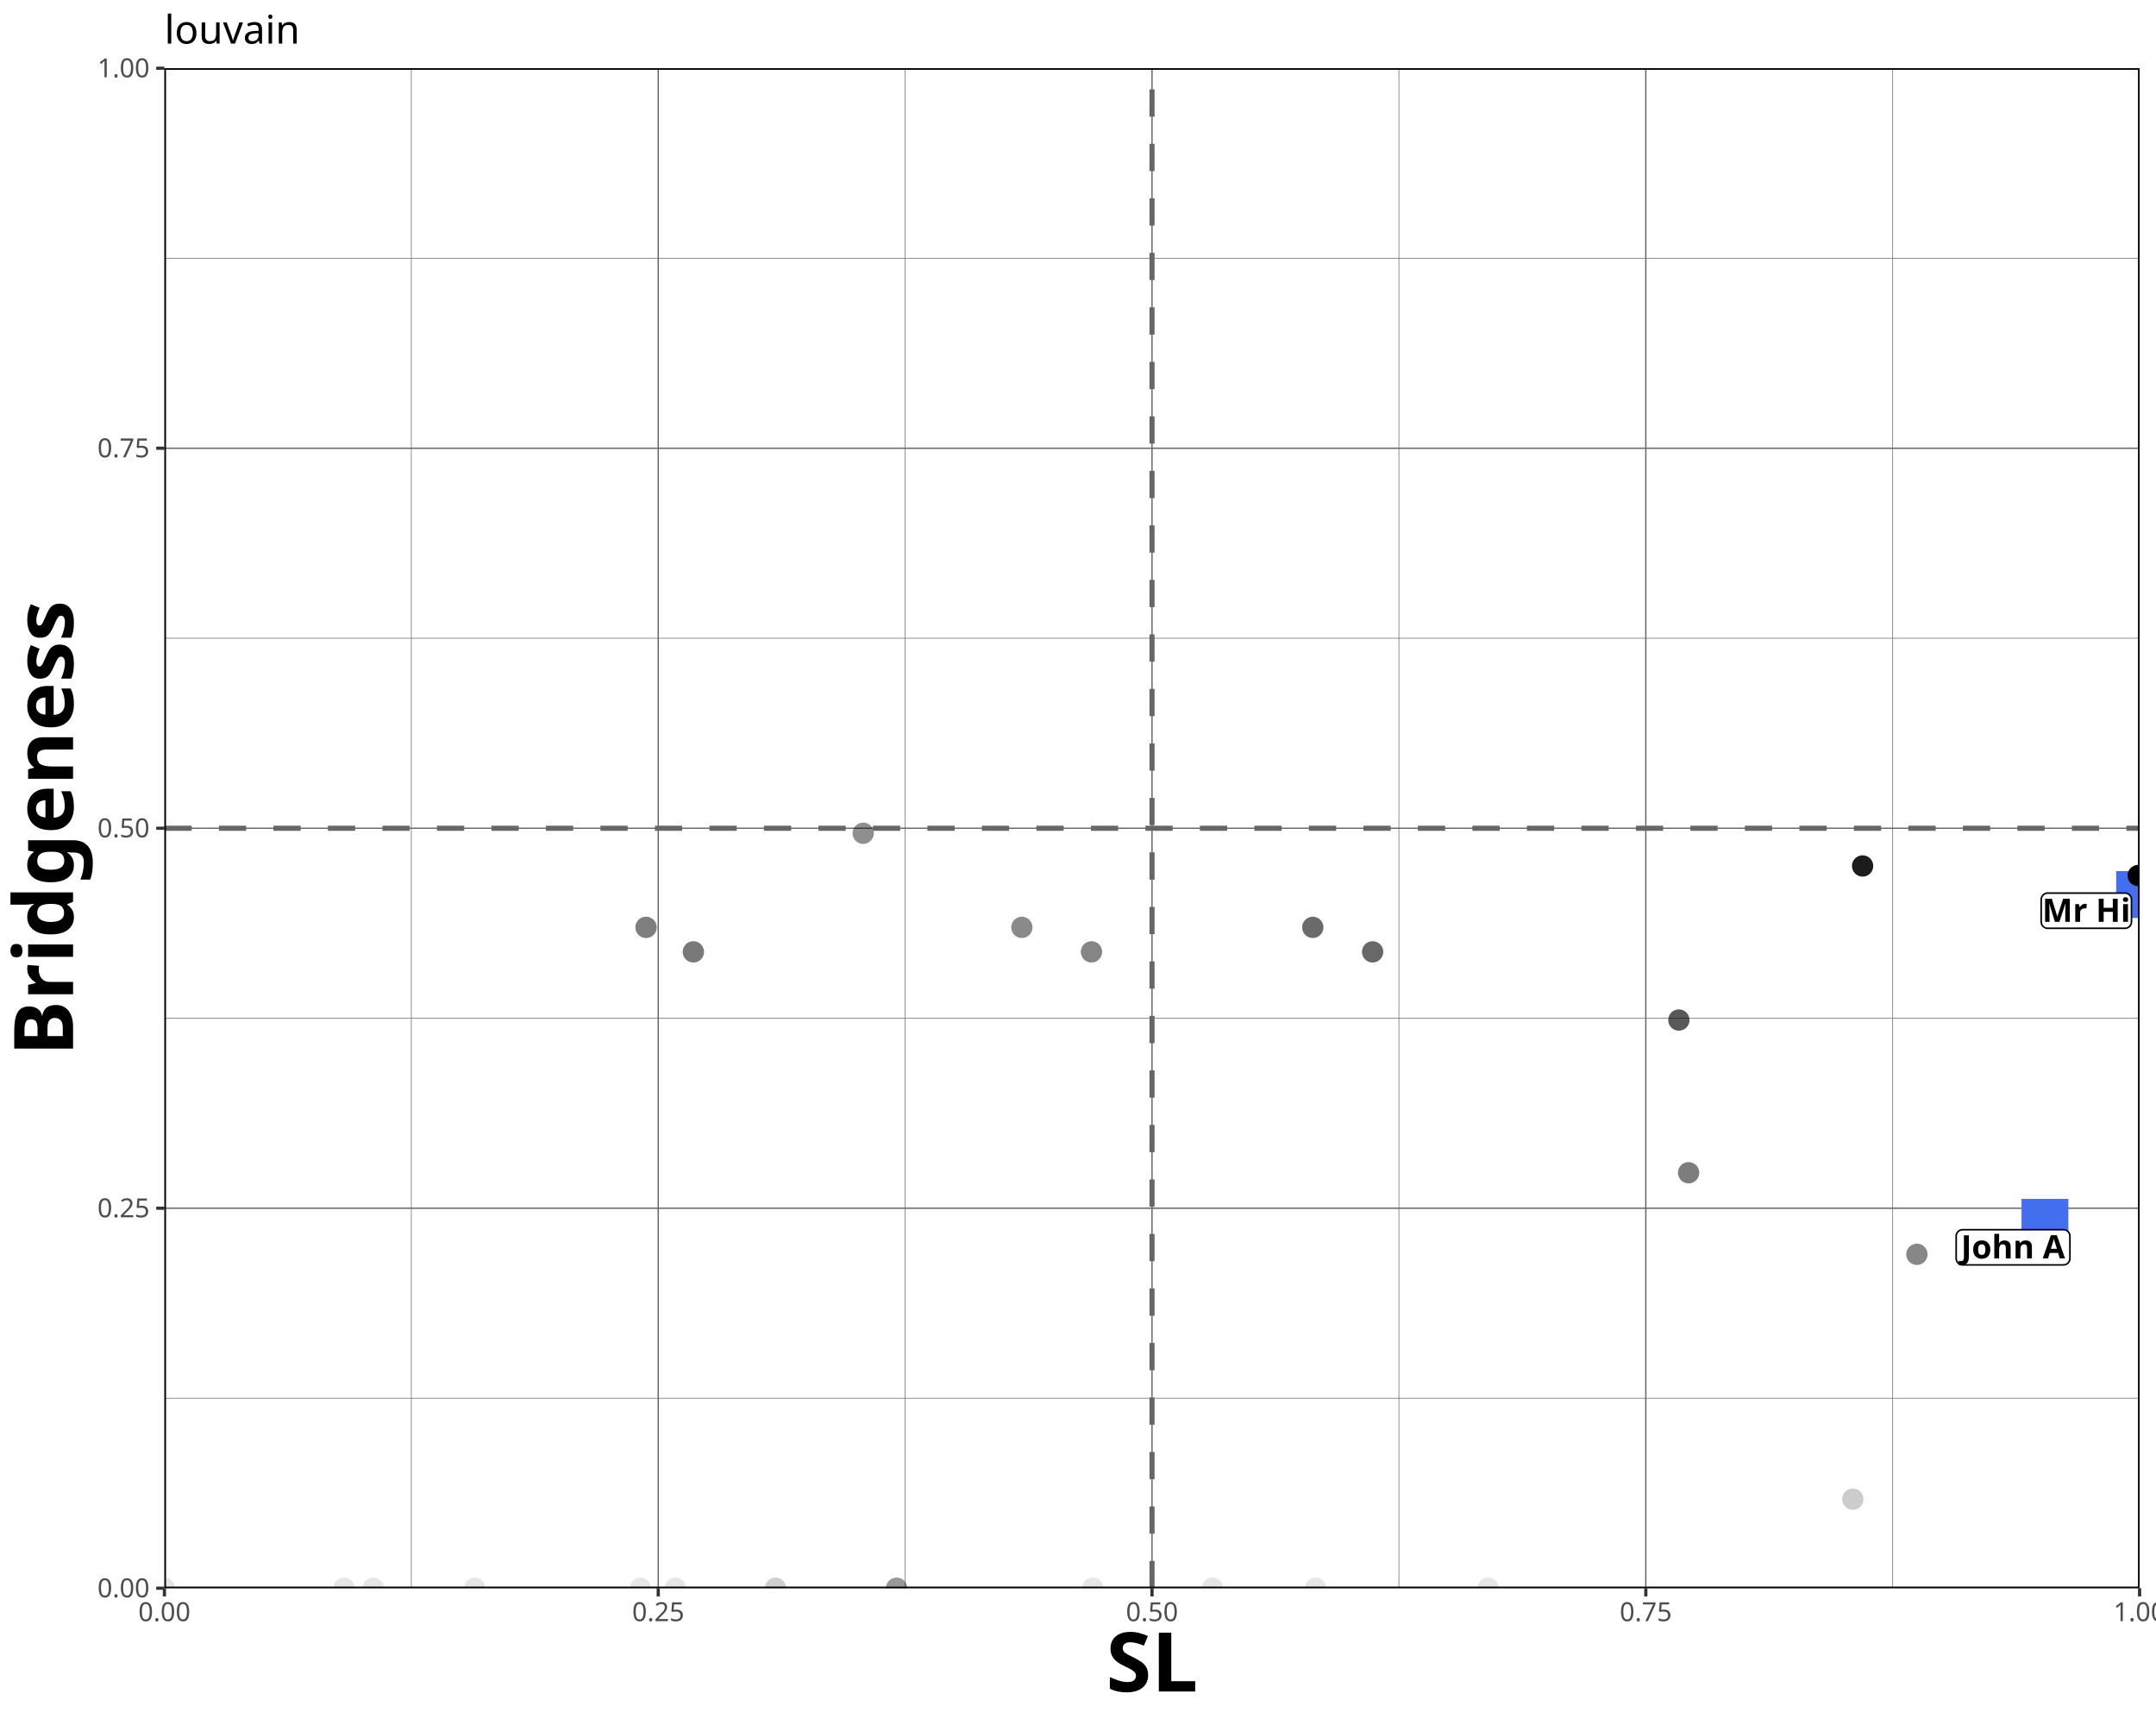
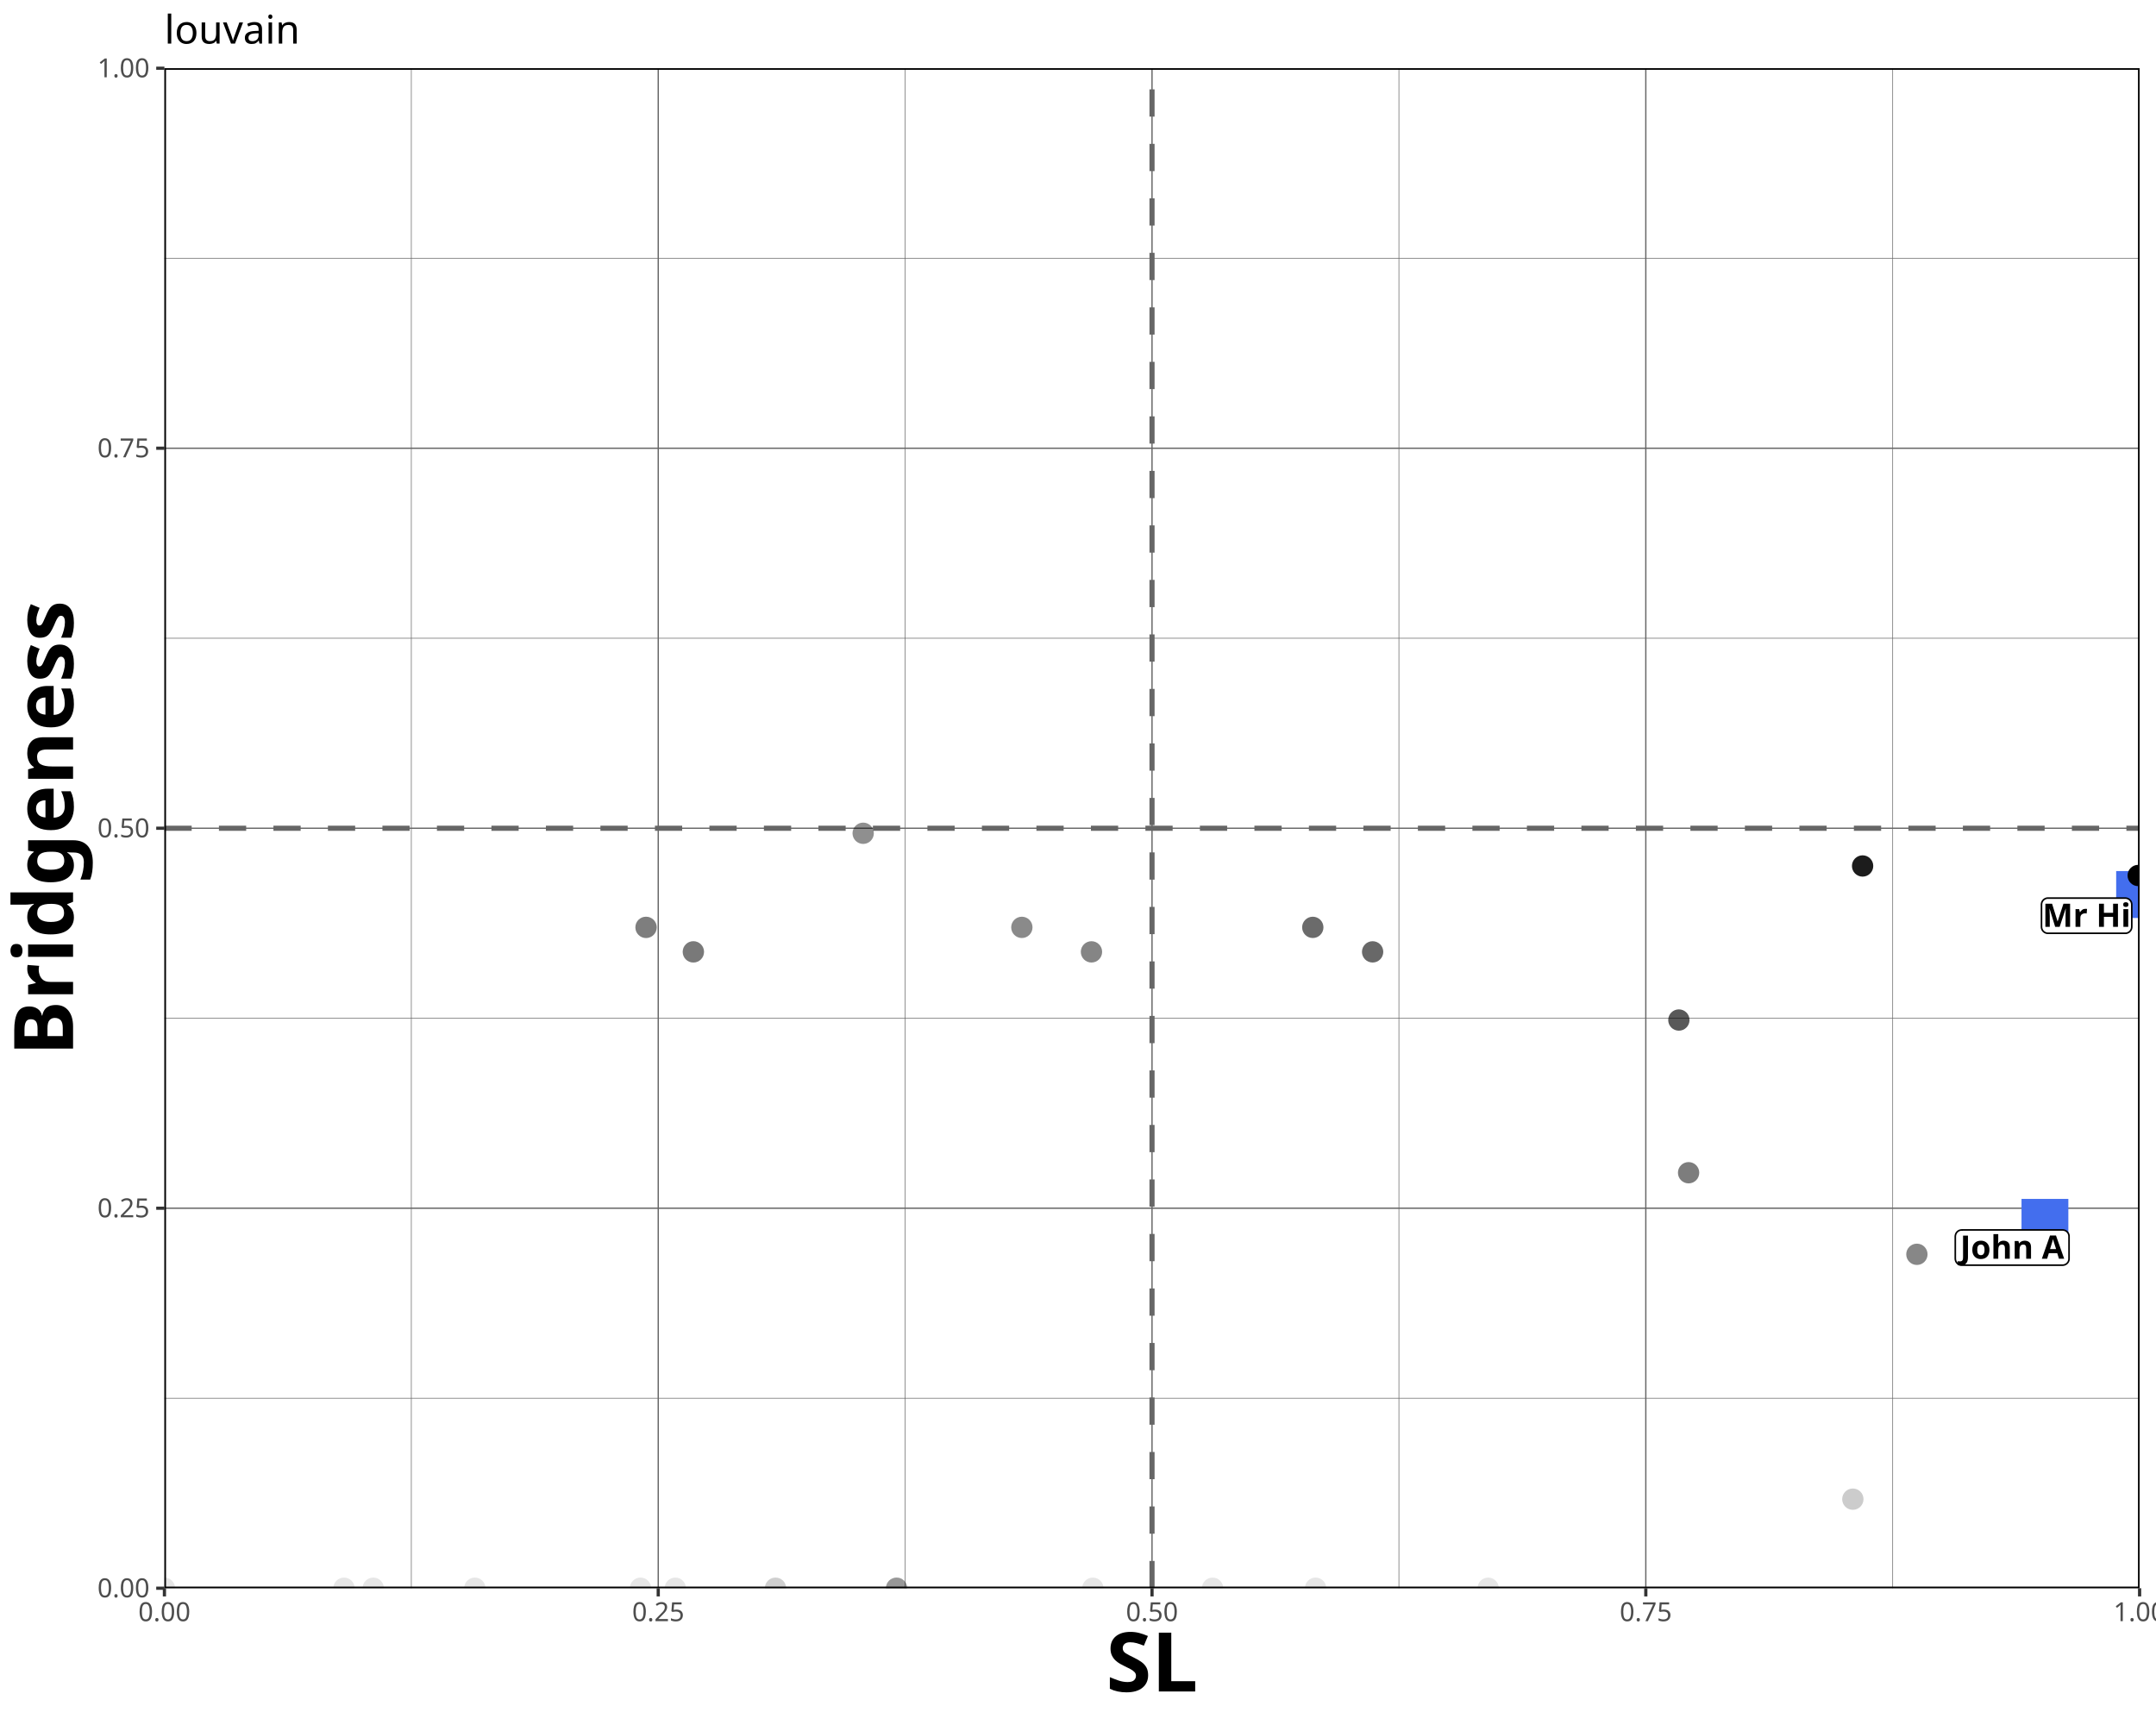
<svg xmlns="http://www.w3.org/2000/svg" class="svglite" data-engine-version="2.0" width="720.00pt" height="576.00pt" viewBox="0 0 720.00 576.00">
  <defs>
    <style type="text/css">
    .svglite line, .svglite polyline, .svglite polygon, .svglite path, .svglite rect, .svglite circle {
      fill: none;
      stroke: #000000;
      stroke-linecap: round;
      stroke-linejoin: round;
      stroke-miterlimit: 10.00;
    }
  </style>
  </defs>
  <rect width="100%" height="100%" style="stroke: none; fill: #FFFFFF;" />
  <defs>
    <clipPath id="cpMC4wMHw3MjAuMDB8MC4wMHw1NzYuMDA=">
      <rect x="0.00" y="0.00" width="720.00" height="576.00" />
    </clipPath>
  </defs>
  <g clip-path="url(#cpMC4wMHw3MjAuMDB8MC4wMHw1NzYuMDA=)">
    <rect x="0.00" y="0.00" width="720.00" height="576.00" style="stroke-width: 1.07; stroke: #FFFFFF; fill: #FFFFFF;" />
  </g>
  <defs>
    <clipPath id="cpNTQuOTF8NzE0LjUyfDIyLjc4fDUzMC4zMw==">
      <rect x="54.91" y="22.78" width="659.61" height="507.55" />
    </clipPath>
  </defs>
  <g clip-path="url(#cpNTQuOTF8NzE0LjUyfDIyLjc4fDUzMC4zMw==)">
    <rect x="54.91" y="22.78" width="659.61" height="507.55" style="stroke-width: 1.07; stroke: none; fill: #FFFFFF;" />
    <polyline points="54.91,466.89 714.52,466.89 " style="stroke-width: 0.21; stroke: #666666; stroke-linecap: butt;" />
    <polyline points="54.91,340.00 714.52,340.00 " style="stroke-width: 0.21; stroke: #666666; stroke-linecap: butt;" />
    <polyline points="54.91,213.11 714.52,213.11 " style="stroke-width: 0.21; stroke: #666666; stroke-linecap: butt;" />
    <polyline points="54.91,86.23 714.52,86.23 " style="stroke-width: 0.21; stroke: #666666; stroke-linecap: butt;" />
    <polyline points="137.36,530.33 137.36,22.78 " style="stroke-width: 0.21; stroke: #666666; stroke-linecap: butt;" />
    <polyline points="302.27,530.33 302.27,22.78 " style="stroke-width: 0.21; stroke: #666666; stroke-linecap: butt;" />
    <polyline points="467.17,530.33 467.17,22.78 " style="stroke-width: 0.21; stroke: #666666; stroke-linecap: butt;" />
    <polyline points="632.07,530.33 632.07,22.78 " style="stroke-width: 0.21; stroke: #666666; stroke-linecap: butt;" />
    <polyline points="54.91,530.33 714.52,530.33 " style="stroke-width: 0.43; stroke: #666666; stroke-linecap: butt;" />
    <polyline points="54.91,403.44 714.52,403.44 " style="stroke-width: 0.43; stroke: #666666; stroke-linecap: butt;" />
    <polyline points="54.91,276.56 714.52,276.56 " style="stroke-width: 0.43; stroke: #666666; stroke-linecap: butt;" />
    <polyline points="54.91,149.67 714.52,149.67 " style="stroke-width: 0.43; stroke: #666666; stroke-linecap: butt;" />
    <polyline points="54.91,22.78 714.52,22.78 " style="stroke-width: 0.43; stroke: #666666; stroke-linecap: butt;" />
    <polyline points="54.91,530.33 54.91,22.78 " style="stroke-width: 0.43; stroke: #666666; stroke-linecap: butt;" />
    <polyline points="219.82,530.33 219.82,22.78 " style="stroke-width: 0.43; stroke: #666666; stroke-linecap: butt;" />
    <polyline points="384.72,530.33 384.72,22.78 " style="stroke-width: 0.43; stroke: #666666; stroke-linecap: butt;" />
    <polyline points="549.62,530.33 549.62,22.78 " style="stroke-width: 0.43; stroke: #666666; stroke-linecap: butt;" />
    <polyline points="714.52,530.33 714.52,22.78 " style="stroke-width: 0.43; stroke: #666666; stroke-linecap: butt;" />
    <polygon points="706.70,306.52 722.34,306.52 722.34,290.87 706.70,290.87 " style="stroke-width: 0.71; stroke: none; fill: #436EEE;" />
    <polygon points="675.09,415.97 690.73,415.97 690.73,400.33 675.09,400.33 " style="stroke-width: 0.71; stroke: none; fill: #436EEE;" />
    <circle cx="563.91" cy="391.59" r="3.56" style="stroke-width: 0.71; stroke: none; fill: #000000; fill-opacity: 0.51;" />
    <circle cx="714.06" cy="292.34" r="3.56" style="stroke-width: 0.71; stroke: none; fill: #000000;" />
    <circle cx="496.98" cy="530.33" r="3.56" style="stroke-width: 0.71; stroke: none; fill: #000000; fill-opacity: 0.10;" />
    <circle cx="215.75" cy="309.66" r="3.56" style="stroke-width: 0.71; stroke: none; fill: #000000; fill-opacity: 0.30;" />
    <circle cx="231.55" cy="317.84" r="3.56" style="stroke-width: 0.71; stroke: none; fill: #000000; fill-opacity: 0.31;" />
    <circle cx="231.55" cy="317.84" r="3.56" style="stroke-width: 0.71; stroke: none; fill: #000000; fill-opacity: 0.31;" />
    <circle cx="439.34" cy="530.33" r="3.56" style="stroke-width: 0.71; stroke: none; fill: #000000; fill-opacity: 0.10;" />
    <circle cx="622.02" cy="289.16" r="3.56" style="stroke-width: 0.71; stroke: none; fill: #000000; fill-opacity: 0.89;" />
    <circle cx="288.26" cy="278.24" r="3.56" style="stroke-width: 0.71; stroke: none; fill: #000000; fill-opacity: 0.44;" />
    <circle cx="215.75" cy="309.66" r="3.56" style="stroke-width: 0.71; stroke: none; fill: #000000; fill-opacity: 0.30;" />
    <circle cx="158.57" cy="530.33" r="3.56" style="stroke-width: 0.71; stroke: none; fill: #000000; fill-opacity: 0.10;" />
    <circle cx="225.51" cy="530.33" r="3.56" style="stroke-width: 0.71; stroke: none; fill: #000000; fill-opacity: 0.10;" />
    <circle cx="618.76" cy="500.59" r="3.56" style="stroke-width: 0.71; stroke: none; fill: #000000; fill-opacity: 0.20;" />
    <circle cx="299.42" cy="530.33" r="3.56" style="stroke-width: 0.71; stroke: none; fill: #000000; fill-opacity: 0.10;" />
    <circle cx="299.42" cy="530.33" r="3.56" style="stroke-width: 0.71; stroke: none; fill: #000000; fill-opacity: 0.10;" />
    <circle cx="54.91" cy="530.33" r="3.56" style="stroke-width: 0.71; stroke: none; fill: #000000; fill-opacity: 0.10;" />
    <circle cx="258.98" cy="530.33" r="3.56" style="stroke-width: 0.71; stroke: none; fill: #000000; fill-opacity: 0.10;" />
    <circle cx="299.42" cy="530.33" r="3.56" style="stroke-width: 0.71; stroke: none; fill: #000000; fill-opacity: 0.10;" />
    <circle cx="438.41" cy="309.66" r="3.56" style="stroke-width: 0.71; stroke: none; fill: #000000; fill-opacity: 0.58;" />
    <circle cx="299.42" cy="530.33" r="3.56" style="stroke-width: 0.71; stroke: none; fill: #000000; fill-opacity: 0.10;" />
    <circle cx="258.98" cy="530.33" r="3.56" style="stroke-width: 0.71; stroke: none; fill: #000000; fill-opacity: 0.10;" />
    <circle cx="299.42" cy="530.33" r="3.56" style="stroke-width: 0.71; stroke: none; fill: #000000; fill-opacity: 0.10;" />
    <circle cx="404.94" cy="530.33" r="3.56" style="stroke-width: 0.71; stroke: none; fill: #000000; fill-opacity: 0.10;" />
    <circle cx="114.88" cy="530.33" r="3.56" style="stroke-width: 0.71; stroke: none; fill: #000000; fill-opacity: 0.10;" />
    <circle cx="124.64" cy="530.33" r="3.56" style="stroke-width: 0.71; stroke: none; fill: #000000; fill-opacity: 0.10;" />
    <circle cx="213.89" cy="530.33" r="3.56" style="stroke-width: 0.71; stroke: none; fill: #000000; fill-opacity: 0.10;" />
    <circle cx="364.50" cy="317.84" r="3.56" style="stroke-width: 0.71; stroke: none; fill: #000000; fill-opacity: 0.48;" />
    <circle cx="341.25" cy="309.66" r="3.56" style="stroke-width: 0.71; stroke: none; fill: #000000; fill-opacity: 0.46;" />
    <circle cx="364.96" cy="530.33" r="3.56" style="stroke-width: 0.71; stroke: none; fill: #000000; fill-opacity: 0.10;" />
    <circle cx="458.39" cy="317.84" r="3.56" style="stroke-width: 0.71; stroke: none; fill: #000000; fill-opacity: 0.59;" />
    <circle cx="560.66" cy="340.60" r="3.56" style="stroke-width: 0.71; stroke: none; fill: #000000; fill-opacity: 0.65;" />
    <circle cx="640.15" cy="418.83" r="3.56" style="stroke-width: 0.71; stroke: none; fill: #000000; fill-opacity: 0.47;" />
-     <polygon points="683.82,309.97 709.65,309.97 709.56,309.97 709.91,309.96 710.25,309.89 710.57,309.76 710.88,309.59 711.15,309.37 711.38,309.11 711.56,308.81 711.70,308.50 711.78,308.16 711.81,307.81 711.81,307.81 711.81,300.37 711.81,300.37 711.78,300.02 711.70,299.69 711.56,299.37 711.38,299.07 711.15,298.81 710.88,298.59 710.57,298.42 710.25,298.30 709.91,298.23 709.65,298.21 683.82,298.21 684.08,298.23 683.74,298.21 683.39,298.25 683.06,298.35 682.74,298.50 682.46,298.70 682.21,298.94 682.00,299.22 681.84,299.52 681.73,299.85 681.67,300.20 681.66,300.37 681.66,307.81 681.67,307.64 681.67,307.98 681.73,308.33 681.84,308.66 682.00,308.97 682.21,309.24 682.46,309.48 682.74,309.68 683.06,309.83 683.39,309.93 683.74,309.97 " style="stroke-width: 0.53; fill: #FFFFFF;" />
-     <text x="696.74" y="307.81" text-anchor="middle" style="font-size: 10.81px; font-weight: bold; font-family: sans;" textLength="25.83px" lengthAdjust="spacingAndGlyphs">Mr Hi</text>
-     <polygon points="655.43,422.37 689.09,422.37 689.01,422.37 689.35,422.35 689.70,422.28 690.02,422.16 690.32,421.99 690.59,421.77 690.82,421.51 691.01,421.21 691.14,420.89 691.23,420.56 691.25,420.21 691.25,420.21 691.25,412.77 691.25,412.77 691.23,412.42 691.14,412.08 691.01,411.77 690.82,411.47 690.59,411.21 690.32,410.99 690.02,410.82 689.70,410.69 689.35,410.62 689.09,410.61 655.43,410.61 655.69,410.62 655.34,410.61 654.99,410.65 654.66,410.75 654.35,410.90 654.06,411.10 653.81,411.34 653.60,411.61 653.44,411.92 653.33,412.25 653.27,412.60 653.27,412.77 653.27,420.21 653.27,420.04 653.27,420.38 653.33,420.73 653.44,421.06 653.60,421.36 653.81,421.64 654.06,421.88 654.35,422.08 654.66,422.23 654.99,422.33 655.34,422.37 " style="stroke-width: 0.53; fill: #FFFFFF;" />
-     <text x="672.26" y="420.21" text-anchor="middle" style="font-size: 10.81px; font-weight: bold; font-family: sans;" textLength="33.67px" lengthAdjust="spacingAndGlyphs">John A</text>
+     <polygon points="683.92,311.64 709.75,311.64 709.66,311.64 710.01,311.63 710.35,311.56 710.67,311.43 710.97,311.26 711.24,311.04 711.47,310.78 711.66,310.49 711.80,310.17 711.88,309.83 711.91,309.48 711.91,309.48 711.91,302.04 711.91,302.04 711.88,301.69 711.80,301.36 711.66,301.04 711.47,300.74 711.24,300.48 710.97,300.26 710.67,300.09 710.35,299.97 710.01,299.90 709.75,299.88 683.92,299.88 684.18,299.90 683.83,299.88 683.49,299.92 683.15,300.02 682.84,300.17 682.55,300.37 682.30,300.61 682.09,300.89 681.93,301.19 681.82,301.52 681.77,301.87 681.76,302.04 681.76,309.48 681.77,309.31 681.77,309.66 681.82,310.00 681.93,310.33 682.09,310.64 682.30,310.91 682.55,311.15 682.84,311.35 683.15,311.50 683.49,311.60 683.83,311.64 " style="stroke-width: 0.53; fill: #FFFFFF;" />
+     <text x="696.83" y="309.48" text-anchor="middle" style="font-size: 10.81px; font-weight: bold; font-family: sans;" textLength="25.83px" lengthAdjust="spacingAndGlyphs">Mr Hi</text>
+     <polygon points="655.13,422.46 688.80,422.46 688.72,422.45 689.06,422.44 689.40,422.37 689.73,422.25 690.03,422.07 690.30,421.85 690.53,421.59 690.72,421.30 690.85,420.98 690.94,420.64 690.96,420.30 690.96,420.30 690.96,412.85 690.96,412.85 690.94,412.51 690.85,412.17 690.72,411.85 690.53,411.56 690.30,411.30 690.03,411.08 689.73,410.90 689.40,410.78 689.06,410.71 688.80,410.69 655.13,410.69 655.40,410.71 655.05,410.70 654.70,410.74 654.37,410.83 654.05,410.98 653.77,411.18 653.52,411.42 653.31,411.70 653.15,412.01 653.04,412.34 652.98,412.68 652.97,412.85 652.97,420.30 652.98,420.12 652.98,420.47 653.04,420.81 653.15,421.14 653.31,421.45 653.52,421.73 653.77,421.97 654.05,422.17 654.37,422.32 654.70,422.41 655.05,422.45 " style="stroke-width: 0.53; fill: #FFFFFF;" />
+     <text x="671.97" y="420.30" text-anchor="middle" style="font-size: 10.81px; font-weight: bold; font-family: sans;" textLength="33.67px" lengthAdjust="spacingAndGlyphs">John A</text>
    <line x1="384.72" y1="530.33" x2="384.72" y2="22.78" style="stroke-width: 1.71; stroke: #666666; stroke-dasharray: 9.10,9.10; stroke-linecap: butt;" />
    <line x1="54.91" y1="276.56" x2="714.52" y2="276.56" style="stroke-width: 1.71; stroke: #666666; stroke-dasharray: 9.10,9.10; stroke-linecap: butt;" />
    <rect x="54.91" y="22.78" width="659.61" height="507.55" style="stroke-width: 1.07;" />
  </g>
  <g clip-path="url(#cpMC4wMHw3MjAuMDB8MC4wMHw1NzYuMDA=)">
    <text x="49.98" y="533.36" text-anchor="end" style="font-size: 8.80px; fill: #4D4D4D; font-family: sans;" textLength="17.13px" lengthAdjust="spacingAndGlyphs">0.00</text>
    <text x="49.98" y="406.47" text-anchor="end" style="font-size: 8.80px; fill: #4D4D4D; font-family: sans;" textLength="17.13px" lengthAdjust="spacingAndGlyphs">0.25</text>
    <text x="49.98" y="279.59" text-anchor="end" style="font-size: 8.80px; fill: #4D4D4D; font-family: sans;" textLength="17.13px" lengthAdjust="spacingAndGlyphs">0.50</text>
    <text x="49.98" y="152.70" text-anchor="end" style="font-size: 8.80px; fill: #4D4D4D; font-family: sans;" textLength="17.13px" lengthAdjust="spacingAndGlyphs">0.75</text>
    <text x="49.98" y="25.81" text-anchor="end" style="font-size: 8.80px; fill: #4D4D4D; font-family: sans;" textLength="17.13px" lengthAdjust="spacingAndGlyphs">1.00</text>
    <polyline points="52.17,530.33 54.91,530.33 " style="stroke-width: 1.07; stroke: #333333; stroke-linecap: butt;" />
    <polyline points="52.17,403.44 54.91,403.44 " style="stroke-width: 1.07; stroke: #333333; stroke-linecap: butt;" />
    <polyline points="52.17,276.56 54.91,276.56 " style="stroke-width: 1.07; stroke: #333333; stroke-linecap: butt;" />
    <polyline points="52.17,149.67 54.91,149.67 " style="stroke-width: 1.07; stroke: #333333; stroke-linecap: butt;" />
    <polyline points="52.17,22.78 54.91,22.78 " style="stroke-width: 1.07; stroke: #333333; stroke-linecap: butt;" />
    <polyline points="54.91,533.07 54.91,530.33 " style="stroke-width: 1.07; stroke: #333333; stroke-linecap: butt;" />
    <polyline points="219.82,533.07 219.82,530.33 " style="stroke-width: 1.07; stroke: #333333; stroke-linecap: butt;" />
    <polyline points="384.72,533.07 384.72,530.33 " style="stroke-width: 1.07; stroke: #333333; stroke-linecap: butt;" />
    <polyline points="549.62,533.07 549.62,530.33 " style="stroke-width: 1.07; stroke: #333333; stroke-linecap: butt;" />
    <polyline points="714.52,533.07 714.52,530.33 " style="stroke-width: 1.07; stroke: #333333; stroke-linecap: butt;" />
    <text x="54.91" y="541.32" text-anchor="middle" style="font-size: 8.80px; fill: #4D4D4D; font-family: sans;" textLength="17.13px" lengthAdjust="spacingAndGlyphs">0.00</text>
    <text x="219.82" y="541.32" text-anchor="middle" style="font-size: 8.80px; fill: #4D4D4D; font-family: sans;" textLength="17.13px" lengthAdjust="spacingAndGlyphs">0.25</text>
    <text x="384.72" y="541.32" text-anchor="middle" style="font-size: 8.80px; fill: #4D4D4D; font-family: sans;" textLength="17.13px" lengthAdjust="spacingAndGlyphs">0.50</text>
    <text x="549.62" y="541.32" text-anchor="middle" style="font-size: 8.80px; fill: #4D4D4D; font-family: sans;" textLength="17.13px" lengthAdjust="spacingAndGlyphs">0.75</text>
    <text x="714.52" y="541.32" text-anchor="middle" style="font-size: 8.80px; fill: #4D4D4D; font-family: sans;" textLength="17.13px" lengthAdjust="spacingAndGlyphs">1.00</text>
    <text x="384.72" y="564.81" text-anchor="middle" style="font-size: 27.50px; font-weight: bold; font-family: sans;" textLength="33.64px" lengthAdjust="spacingAndGlyphs">SL</text>
    <text transform="translate(24.40,276.56) rotate(-90)" text-anchor="middle" style="font-size: 27.50px; font-weight: bold; font-family: sans;" textLength="137.61px" lengthAdjust="spacingAndGlyphs">Bridgeness</text>
    <text x="54.91" y="14.56" style="font-size: 13.20px; font-family: sans;" textLength="41.83px" lengthAdjust="spacingAndGlyphs">louvain</text>
  </g>
</svg>
